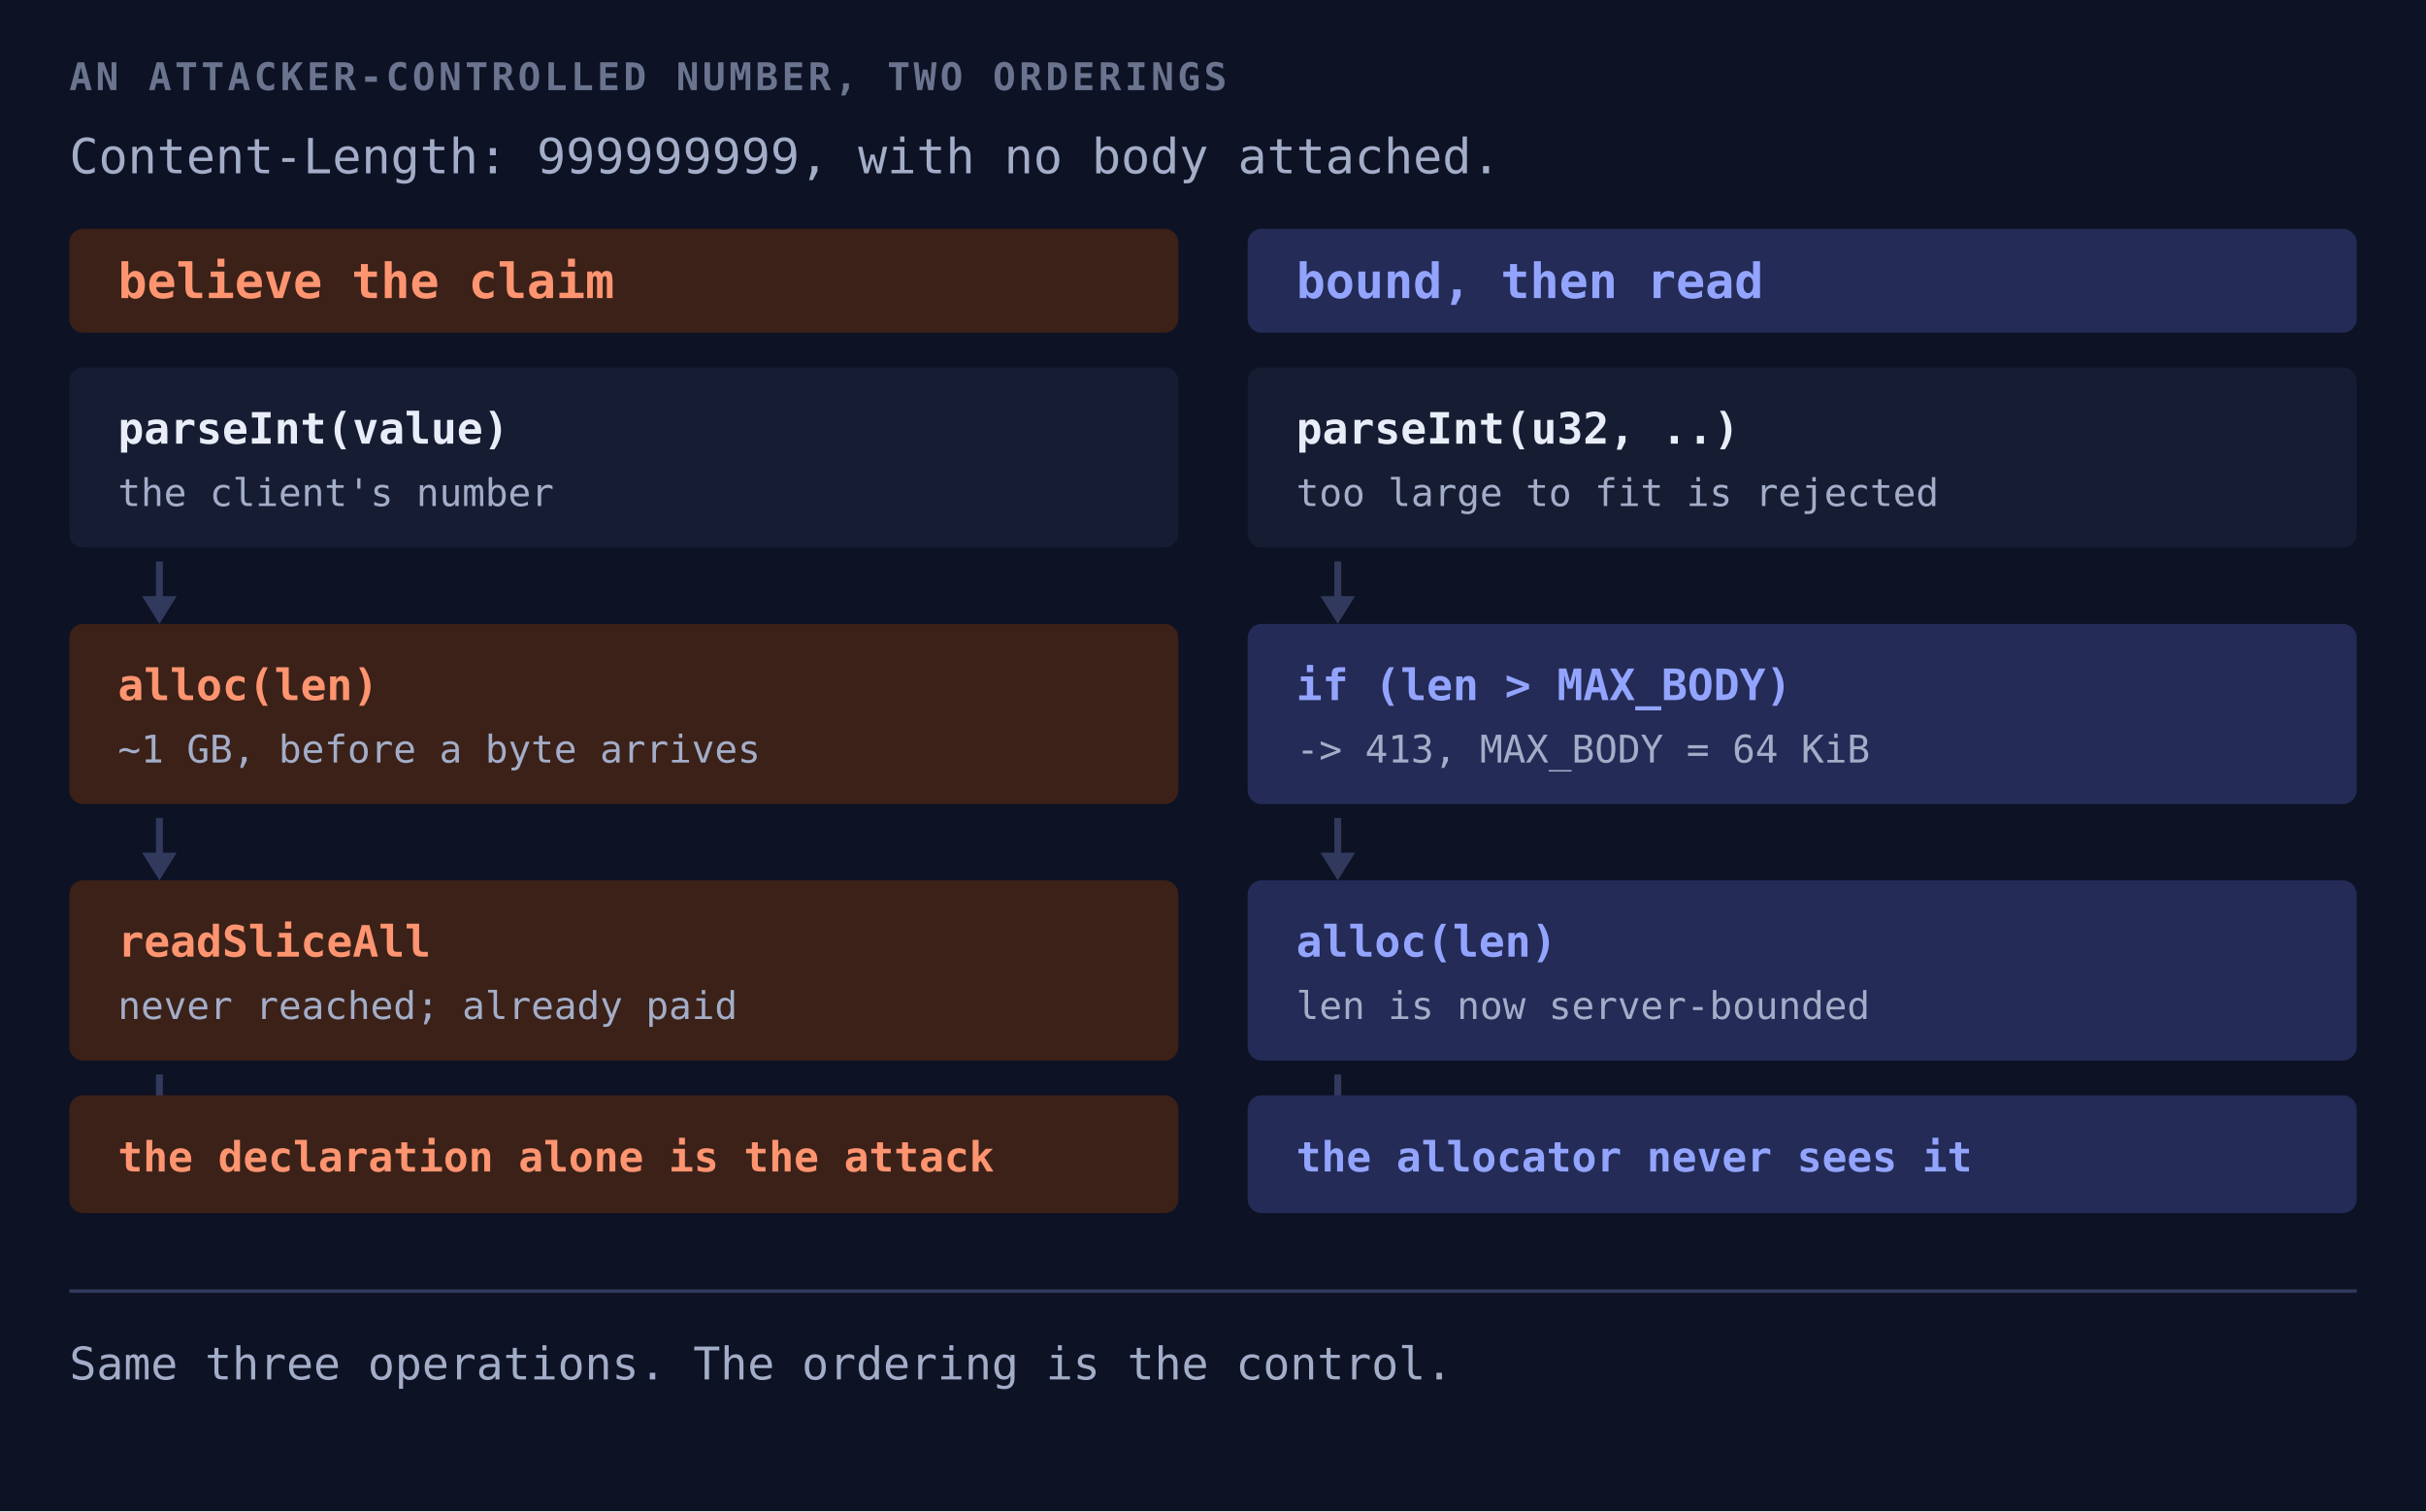
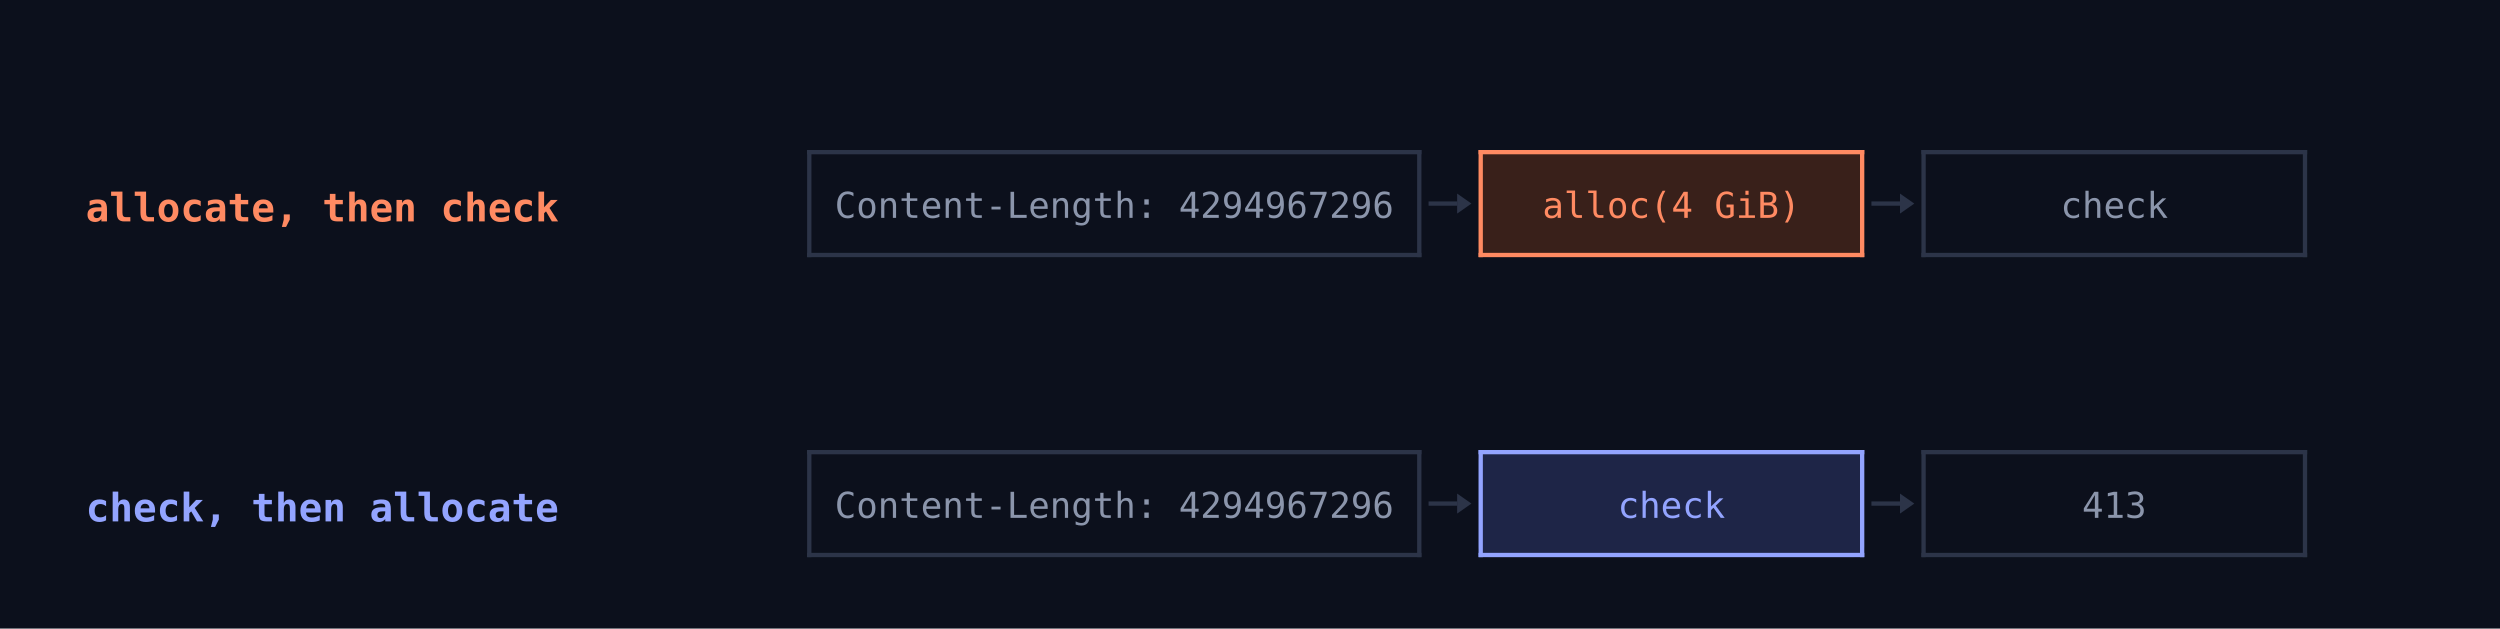
- <svg xmlns="http://www.w3.org/2000/svg" viewBox="0 0 700 436" width="700" height="436" role="img">
-   <rect x="0" y="0" width="700" height="436" fill="#0d1224" />
-   <text x="20" y="26" font-family="ui-monospace,SFMono-Regular,Menlo,Consolas,monospace" font-size="11" font-weight="700" fill="#6b748f" text-anchor="start" letter-spacing=".09em">AN ATTACKER-CONTROLLED NUMBER, TWO ORDERINGS</text>
-   <text x="20" y="50" font-family="ui-monospace,SFMono-Regular,Menlo,Consolas,monospace" font-size="14" font-weight="400" fill="#a3adc8" text-anchor="start">Content-Length: 999999999, with no body attached.</text>
-   <rect x="20" y="66" width="320" height="30" rx="4" fill="#3b2118" />
-   <text x="34" y="86" font-family="ui-monospace,SFMono-Regular,Menlo,Consolas,monospace" font-size="14" font-weight="600" fill="#ff9470" text-anchor="start">believe the claim</text>
-   <rect x="20" y="106" width="320" height="52" rx="4" fill="#161d33" />
-   <text x="34" y="128" font-family="ui-monospace,SFMono-Regular,Menlo,Consolas,monospace" font-size="12.5" font-weight="600" fill="#e9edf8" text-anchor="start">parseInt(value)</text>
-   <text x="34" y="146" font-family="ui-monospace,SFMono-Regular,Menlo,Consolas,monospace" font-size="11" font-weight="400" fill="#a3adc8" text-anchor="start">the client's number</text>
-   <rect x="45.0" y="162" width="2" height="11" rx="0" fill="#313a5c" />
-   <path d="M41 172 L46 180 L51 172 z" fill="#313a5c" />
-   <rect x="20" y="180" width="320" height="52" rx="4" fill="#3b2118" />
-   <text x="34" y="202" font-family="ui-monospace,SFMono-Regular,Menlo,Consolas,monospace" font-size="12.5" font-weight="600" fill="#ff9470" text-anchor="start">alloc(len)</text>
-   <text x="34" y="220" font-family="ui-monospace,SFMono-Regular,Menlo,Consolas,monospace" font-size="11" font-weight="400" fill="#a3adc8" text-anchor="start">~1 GB, before a byte arrives</text>
-   <rect x="45.0" y="236" width="2" height="11" rx="0" fill="#313a5c" />
-   <path d="M41 246 L46 254 L51 246 z" fill="#313a5c" />
-   <rect x="20" y="254" width="320" height="52" rx="4" fill="#3b2118" />
-   <text x="34" y="276" font-family="ui-monospace,SFMono-Regular,Menlo,Consolas,monospace" font-size="12.5" font-weight="600" fill="#ff9470" text-anchor="start">readSliceAll</text>
-   <text x="34" y="294" font-family="ui-monospace,SFMono-Regular,Menlo,Consolas,monospace" font-size="11" font-weight="400" fill="#a3adc8" text-anchor="start">never reached; already paid</text>
-   <rect x="45.0" y="310" width="2" height="11" rx="0" fill="#313a5c" />
-   <path d="M41 320 L46 328 L51 320 z" fill="#313a5c" />
-   <rect x="20" y="316" width="320" height="34" rx="4" fill="#3b2118" />
-   <text x="34" y="338" font-family="ui-monospace,SFMono-Regular,Menlo,Consolas,monospace" font-size="12" font-weight="600" fill="#ff9470" text-anchor="start">the declaration alone is the attack</text>
-   <rect x="360" y="66" width="320" height="30" rx="4" fill="#232b56" />
-   <text x="374" y="86" font-family="ui-monospace,SFMono-Regular,Menlo,Consolas,monospace" font-size="14" font-weight="600" fill="#93a4ff" text-anchor="start">bound, then read</text>
-   <rect x="360" y="106" width="320" height="52" rx="4" fill="#161d33" />
-   <text x="374" y="128" font-family="ui-monospace,SFMono-Regular,Menlo,Consolas,monospace" font-size="12.5" font-weight="600" fill="#e9edf8" text-anchor="start">parseInt(u32, ..)</text>
-   <text x="374" y="146" font-family="ui-monospace,SFMono-Regular,Menlo,Consolas,monospace" font-size="11" font-weight="400" fill="#a3adc8" text-anchor="start">too large to fit is rejected</text>
-   <rect x="385.0" y="162" width="2" height="11" rx="0" fill="#313a5c" />
-   <path d="M381 172 L386 180 L391 172 z" fill="#313a5c" />
-   <rect x="360" y="180" width="320" height="52" rx="4" fill="#232b56" />
-   <text x="374" y="202" font-family="ui-monospace,SFMono-Regular,Menlo,Consolas,monospace" font-size="12.5" font-weight="600" fill="#93a4ff" text-anchor="start">if (len &gt; MAX_BODY)</text>
-   <text x="374" y="220" font-family="ui-monospace,SFMono-Regular,Menlo,Consolas,monospace" font-size="11" font-weight="400" fill="#a3adc8" text-anchor="start">-&gt; 413, MAX_BODY = 64 KiB</text>
-   <rect x="385.0" y="236" width="2" height="11" rx="0" fill="#313a5c" />
-   <path d="M381 246 L386 254 L391 246 z" fill="#313a5c" />
-   <rect x="360" y="254" width="320" height="52" rx="4" fill="#232b56" />
-   <text x="374" y="276" font-family="ui-monospace,SFMono-Regular,Menlo,Consolas,monospace" font-size="12.5" font-weight="600" fill="#93a4ff" text-anchor="start">alloc(len)</text>
-   <text x="374" y="294" font-family="ui-monospace,SFMono-Regular,Menlo,Consolas,monospace" font-size="11" font-weight="400" fill="#a3adc8" text-anchor="start">len is now server-bounded</text>
-   <rect x="385.0" y="310" width="2" height="11" rx="0" fill="#313a5c" />
-   <path d="M381 320 L386 328 L391 320 z" fill="#313a5c" />
-   <rect x="360" y="316" width="320" height="34" rx="4" fill="#232b56" />
-   <text x="374" y="338" font-family="ui-monospace,SFMono-Regular,Menlo,Consolas,monospace" font-size="12" font-weight="600" fill="#93a4ff" text-anchor="start">the allocator never sees it</text>
-   <rect x="20" y="372" width="660" height="1" rx="0" fill="#313a5c" />
-   <text x="20" y="398" font-family="ui-monospace,SFMono-Regular,Menlo,Consolas,monospace" font-size="13" font-weight="400" fill="#a3adc8" text-anchor="start">Same three operations. The ordering is the control.</text>
+ <svg xmlns="http://www.w3.org/2000/svg" viewBox="0 0 700 176" width="700" height="176" role="img">
+   <rect x="0" y="0" width="700" height="176" fill="#0c101c" />
+   <text x="24" y="62" font-family="ui-monospace,SFMono-Regular,Menlo,Consolas,monospace" font-size="11" font-weight="700" fill="#ff8a62" text-anchor="start">allocate, then check</text>
+   <rect x="226" y="42" width="172" height="1.2" rx="0" fill="#2c3448" />
+   <rect x="226" y="70.8" width="172" height="1.2" rx="0" fill="#2c3448" />
+   <rect x="226" y="42" width="1.2" height="30" rx="0" fill="#2c3448" />
+   <rect x="396.8" y="42" width="1.2" height="30" rx="0" fill="#2c3448" />
+   <text x="312.0" y="61" font-family="ui-monospace,SFMono-Regular,Menlo,Consolas,monospace" font-size="10" font-weight="400" fill="#8b95ab" text-anchor="middle">Content-Length: 4294967296</text>
+   <rect x="400" y="56.4" width="8" height="1.2" rx="0" fill="#2c3448" />
+   <path d="M408 54.2 L412 57 L408 59.8 z" fill="#2c3448" />
+   <rect x="414" y="42" width="108" height="30" rx="3" fill="#39201a" />
+   <rect x="414" y="42" width="108" height="1.2" rx="0" fill="#ff8a62" />
+   <rect x="414" y="70.8" width="108" height="1.2" rx="0" fill="#ff8a62" />
+   <rect x="414" y="42" width="1.2" height="30" rx="0" fill="#ff8a62" />
+   <rect x="520.8" y="42" width="1.2" height="30" rx="0" fill="#ff8a62" />
+   <text x="468.0" y="61" font-family="ui-monospace,SFMono-Regular,Menlo,Consolas,monospace" font-size="10" font-weight="400" fill="#ff8a62" text-anchor="middle">alloc(4 GiB)</text>
+   <rect x="524" y="56.4" width="8" height="1.2" rx="0" fill="#2c3448" />
+   <path d="M532 54.2 L536 57 L532 59.8 z" fill="#2c3448" />
+   <rect x="538" y="42" width="108" height="1.2" rx="0" fill="#2c3448" />
+   <rect x="538" y="70.8" width="108" height="1.2" rx="0" fill="#2c3448" />
+   <rect x="538" y="42" width="1.2" height="30" rx="0" fill="#2c3448" />
+   <rect x="644.8" y="42" width="1.2" height="30" rx="0" fill="#2c3448" />
+   <text x="592.0" y="61" font-family="ui-monospace,SFMono-Regular,Menlo,Consolas,monospace" font-size="10" font-weight="400" fill="#8b95ab" text-anchor="middle">check</text>
+   <text x="24" y="146" font-family="ui-monospace,SFMono-Regular,Menlo,Consolas,monospace" font-size="11" font-weight="700" fill="#93a4ff" text-anchor="start">check, then allocate</text>
+   <rect x="226" y="126" width="172" height="1.2" rx="0" fill="#2c3448" />
+   <rect x="226" y="154.8" width="172" height="1.2" rx="0" fill="#2c3448" />
+   <rect x="226" y="126" width="1.2" height="30" rx="0" fill="#2c3448" />
+   <rect x="396.8" y="126" width="1.2" height="30" rx="0" fill="#2c3448" />
+   <text x="312.0" y="145" font-family="ui-monospace,SFMono-Regular,Menlo,Consolas,monospace" font-size="10" font-weight="400" fill="#8b95ab" text-anchor="middle">Content-Length: 4294967296</text>
+   <rect x="400" y="140.4" width="8" height="1.2" rx="0" fill="#2c3448" />
+   <path d="M408 138.2 L412 141 L408 143.8 z" fill="#2c3448" />
+   <rect x="414" y="126" width="108" height="30" rx="3" fill="#1e2547" />
+   <rect x="414" y="126" width="108" height="1.2" rx="0" fill="#93a4ff" />
+   <rect x="414" y="154.8" width="108" height="1.2" rx="0" fill="#93a4ff" />
+   <rect x="414" y="126" width="1.2" height="30" rx="0" fill="#93a4ff" />
+   <rect x="520.8" y="126" width="1.2" height="30" rx="0" fill="#93a4ff" />
+   <text x="468.0" y="145" font-family="ui-monospace,SFMono-Regular,Menlo,Consolas,monospace" font-size="10" font-weight="400" fill="#93a4ff" text-anchor="middle">check</text>
+   <rect x="524" y="140.4" width="8" height="1.2" rx="0" fill="#2c3448" />
+   <path d="M532 138.2 L536 141 L532 143.8 z" fill="#2c3448" />
+   <rect x="538" y="126" width="108" height="1.2" rx="0" fill="#2c3448" />
+   <rect x="538" y="154.8" width="108" height="1.2" rx="0" fill="#2c3448" />
+   <rect x="538" y="126" width="1.2" height="30" rx="0" fill="#2c3448" />
+   <rect x="644.8" y="126" width="1.2" height="30" rx="0" fill="#2c3448" />
+   <text x="592.0" y="145" font-family="ui-monospace,SFMono-Regular,Menlo,Consolas,monospace" font-size="10" font-weight="400" fill="#8b95ab" text-anchor="middle">413</text>
</svg>
